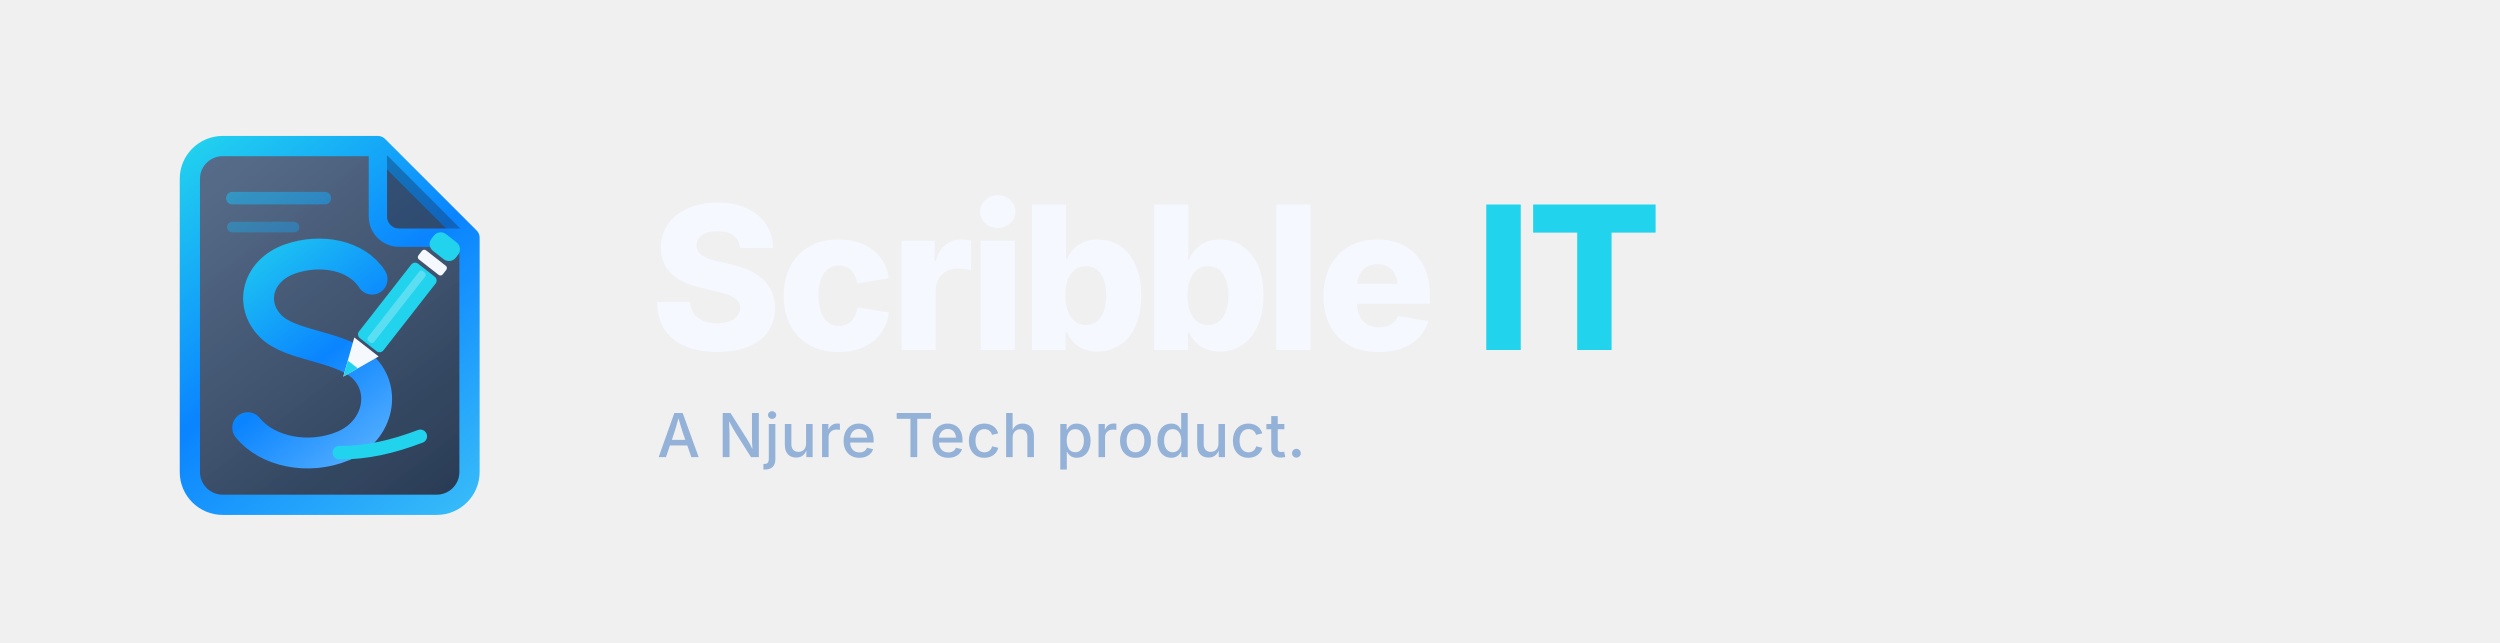
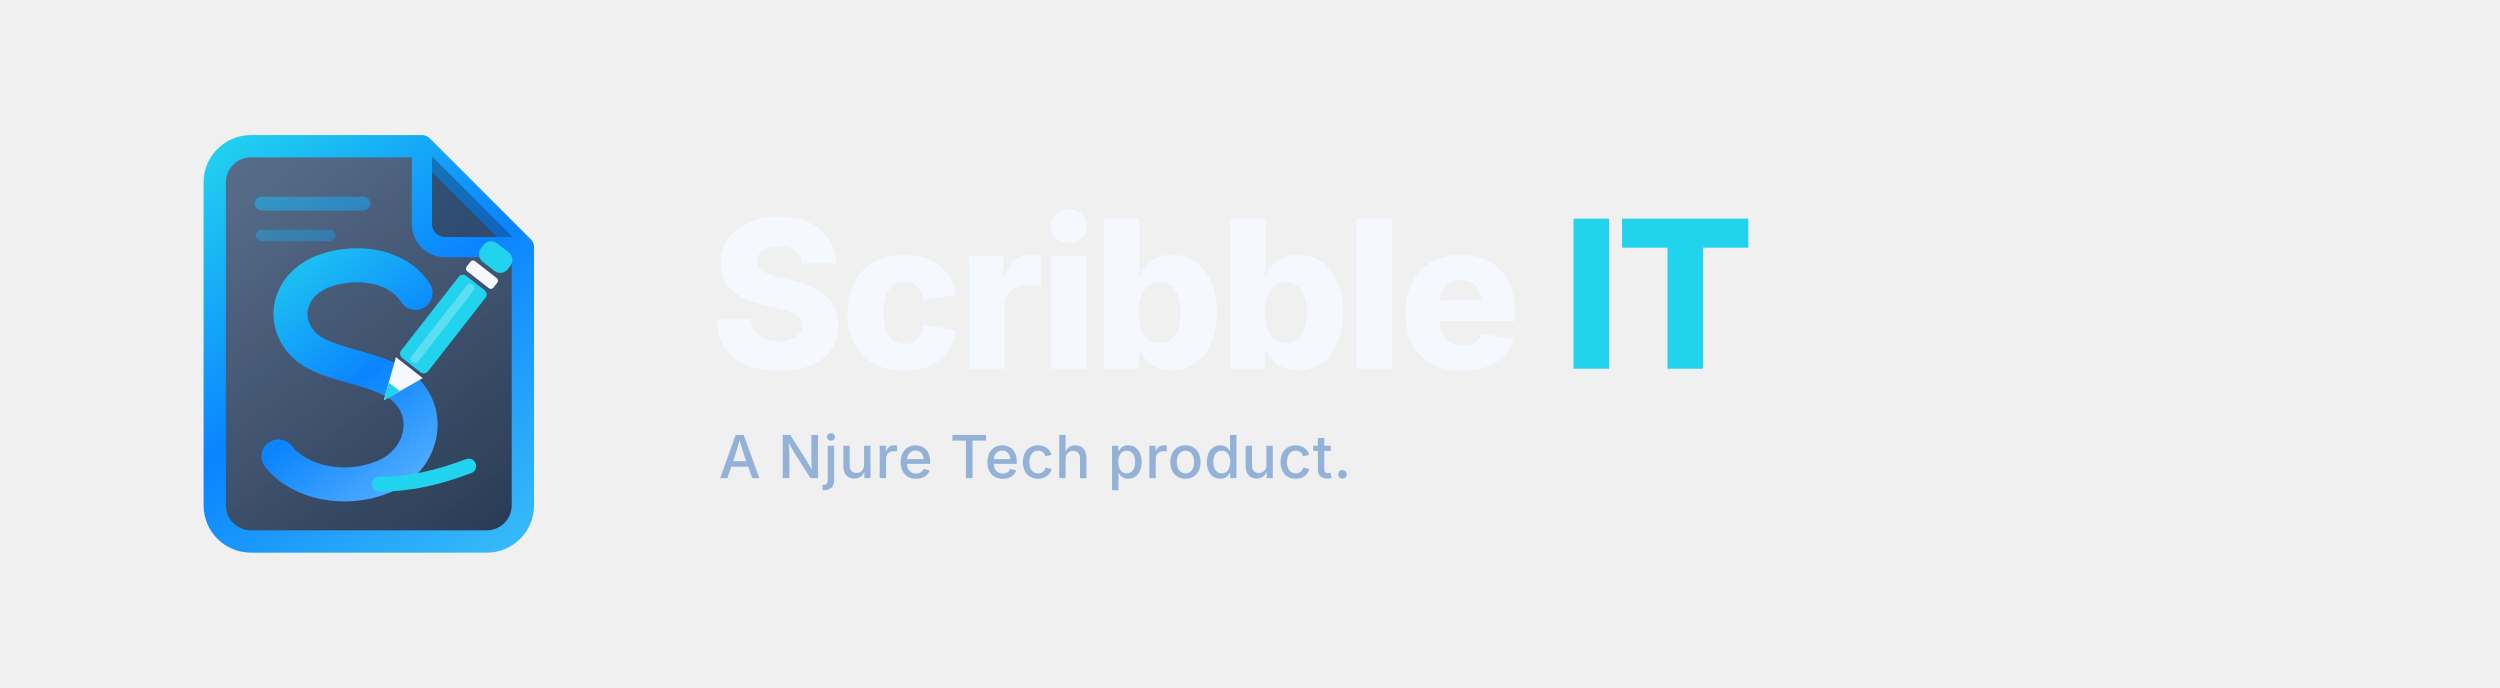
- <svg xmlns="http://www.w3.org/2000/svg" viewBox="0 0 1400 360" width="1400" height="360" role="img" aria-label="SCRIBBLE-IT Horizontal Wordmark">
+ <svg xmlns="http://www.w3.org/2000/svg" viewBox="0 0 1600 440" width="1600" height="440" role="img" aria-label="SCRIBBLE-IT Horizontal Wordmark">
  <defs>
    <linearGradient id="logo-horizontal-transparent-light-text-doc-stroke" x1="210" y1="128" x2="814" y2="896" gradientUnits="userSpaceOnUse">
      <stop offset="0%" stop-color="#22D3EE" />
      <stop offset="48%" stop-color="#0A84FF" />
      <stop offset="100%" stop-color="#38BDF8" />
    </linearGradient>
    <linearGradient id="logo-horizontal-transparent-light-text-s-grad" x1="330" y1="300" x2="690" y2="755" gradientUnits="userSpaceOnUse">
      <stop offset="0%" stop-color="#22D3EE" />
      <stop offset="55%" stop-color="#0A84FF" />
      <stop offset="100%" stop-color="#60B5FF" />
    </linearGradient>
    <linearGradient id="logo-horizontal-transparent-light-text-pencil-body" x1="590" y1="260" x2="770" y2="560" gradientUnits="userSpaceOnUse">
      <stop offset="0%" stop-color="#22D3EE" />
      <stop offset="100%" stop-color="#0A84FF" />
    </linearGradient>
    <linearGradient id="logo-horizontal-transparent-light-text-doc-fill" x1="216" y1="132" x2="808" y2="892" gradientUnits="userSpaceOnUse">
      <stop offset="0%" stop-color="#14335E" stop-opacity="0.68" />
      <stop offset="100%" stop-color="#0B1F3B" stop-opacity="0.88" />
    </linearGradient>
  </defs>
-   <g id="layer-symbol" transform="translate(48 44) scale(0.27)">
+   <g id="layer-symbol" transform="translate(64 46) scale(0.34)">
    <g id="logo-horizontal-transparent-light-text-layer-document">
      <path d="M 284 140            H 606            L 796 330            V 816            A 68 68 0 0 1 728 884            H 284            A 68 68 0 0 1 216 816            V 208            A 68 68 0 0 1 284 140 Z" fill="url(#logo-horizontal-transparent-light-text-doc-fill)" stroke="url(#logo-horizontal-transparent-light-text-doc-stroke)" stroke-width="42" stroke-linejoin="round" />
      <path d="M 606 140 V 286 A 44 44 0 0 0 650 330 H 796" fill="#183C6E" fill-opacity="0.45" stroke="url(#logo-horizontal-transparent-light-text-doc-stroke)" stroke-width="38" stroke-linecap="round" stroke-linejoin="round" />
      <line x1="304" y1="248" x2="496" y2="248" stroke="url(#logo-horizontal-transparent-light-text-doc-stroke)" stroke-width="26" stroke-linecap="round" opacity="0.55" />
      <line x1="304" y1="308" x2="432" y2="308" stroke="url(#logo-horizontal-transparent-light-text-doc-stroke)" stroke-width="22" stroke-linecap="round" opacity="0.4" />
    </g>
    <g id="logo-horizontal-transparent-light-text-layer-s-pencil">
      <path d="M 594 416            C 562 366, 488 352, 424 374            C 356 398, 338 468, 384 514            C 424 554, 520 554, 570 594            C 626 640, 610 730, 534 762            C 462 792, 376 774, 336 724" fill="none" stroke="url(#logo-horizontal-transparent-light-text-s-grad)" stroke-width="64" stroke-linecap="round" stroke-linejoin="round" />
      <g transform="translate(650 470) rotate(38)">
        <rect x="-32" y="-176" width="64" height="44" rx="18" fill="#22D3EE" />
        <rect x="-32" y="-124" width="64" height="24" rx="6" fill="#F5F8FF" />
        <rect x="-32" y="-92" width="64" height="196" rx="10" fill="url(#logo-horizontal-transparent-light-text-pencil-body)" />
        <rect x="-10" y="-86" width="16" height="184" rx="6" fill="#FFFFFF" opacity="0.26" />
        <polygon points="-32,110 32,110 0,188" fill="#F5F8FF" />
        <polygon points="-13,156 13,156 0,188" fill="#22D3EE" />
      </g>
      <path d="M 526 776 C 584 776, 636 764, 694 742" fill="none" stroke="#22D3EE" stroke-width="28" stroke-linecap="round" />
    </g>
  </g>
  <g id="layer-wordmark">
-     <text x="364" y="196" font-family="Manrope, Inter, sans-serif" font-size="112" font-weight="800" letter-spacing="-3" fill="#F5F8FF">Scribble <tspan fill="#22D3EE">IT</tspan>
+     <text x="454" y="236" font-family="Manrope, Inter, sans-serif" font-size="132" font-weight="800" letter-spacing="-3.4" fill="#F5F8FF">Scribble <tspan fill="#22D3EE">IT</tspan>
    </text>
  </g>
  <g id="layer-attribution">
-     <text x="368" y="256" font-family="Inter, Manrope, sans-serif" font-size="34" font-weight="500" letter-spacing="0.4" fill="#94B2D8" opacity="1">A Njure Tech product.</text>
+     <text x="460" y="306" font-family="Inter, Manrope, sans-serif" font-size="38" font-weight="500" letter-spacing="0.4" fill="#94B2D8" opacity="1">A Njure Tech product.</text>
  </g>
</svg>
